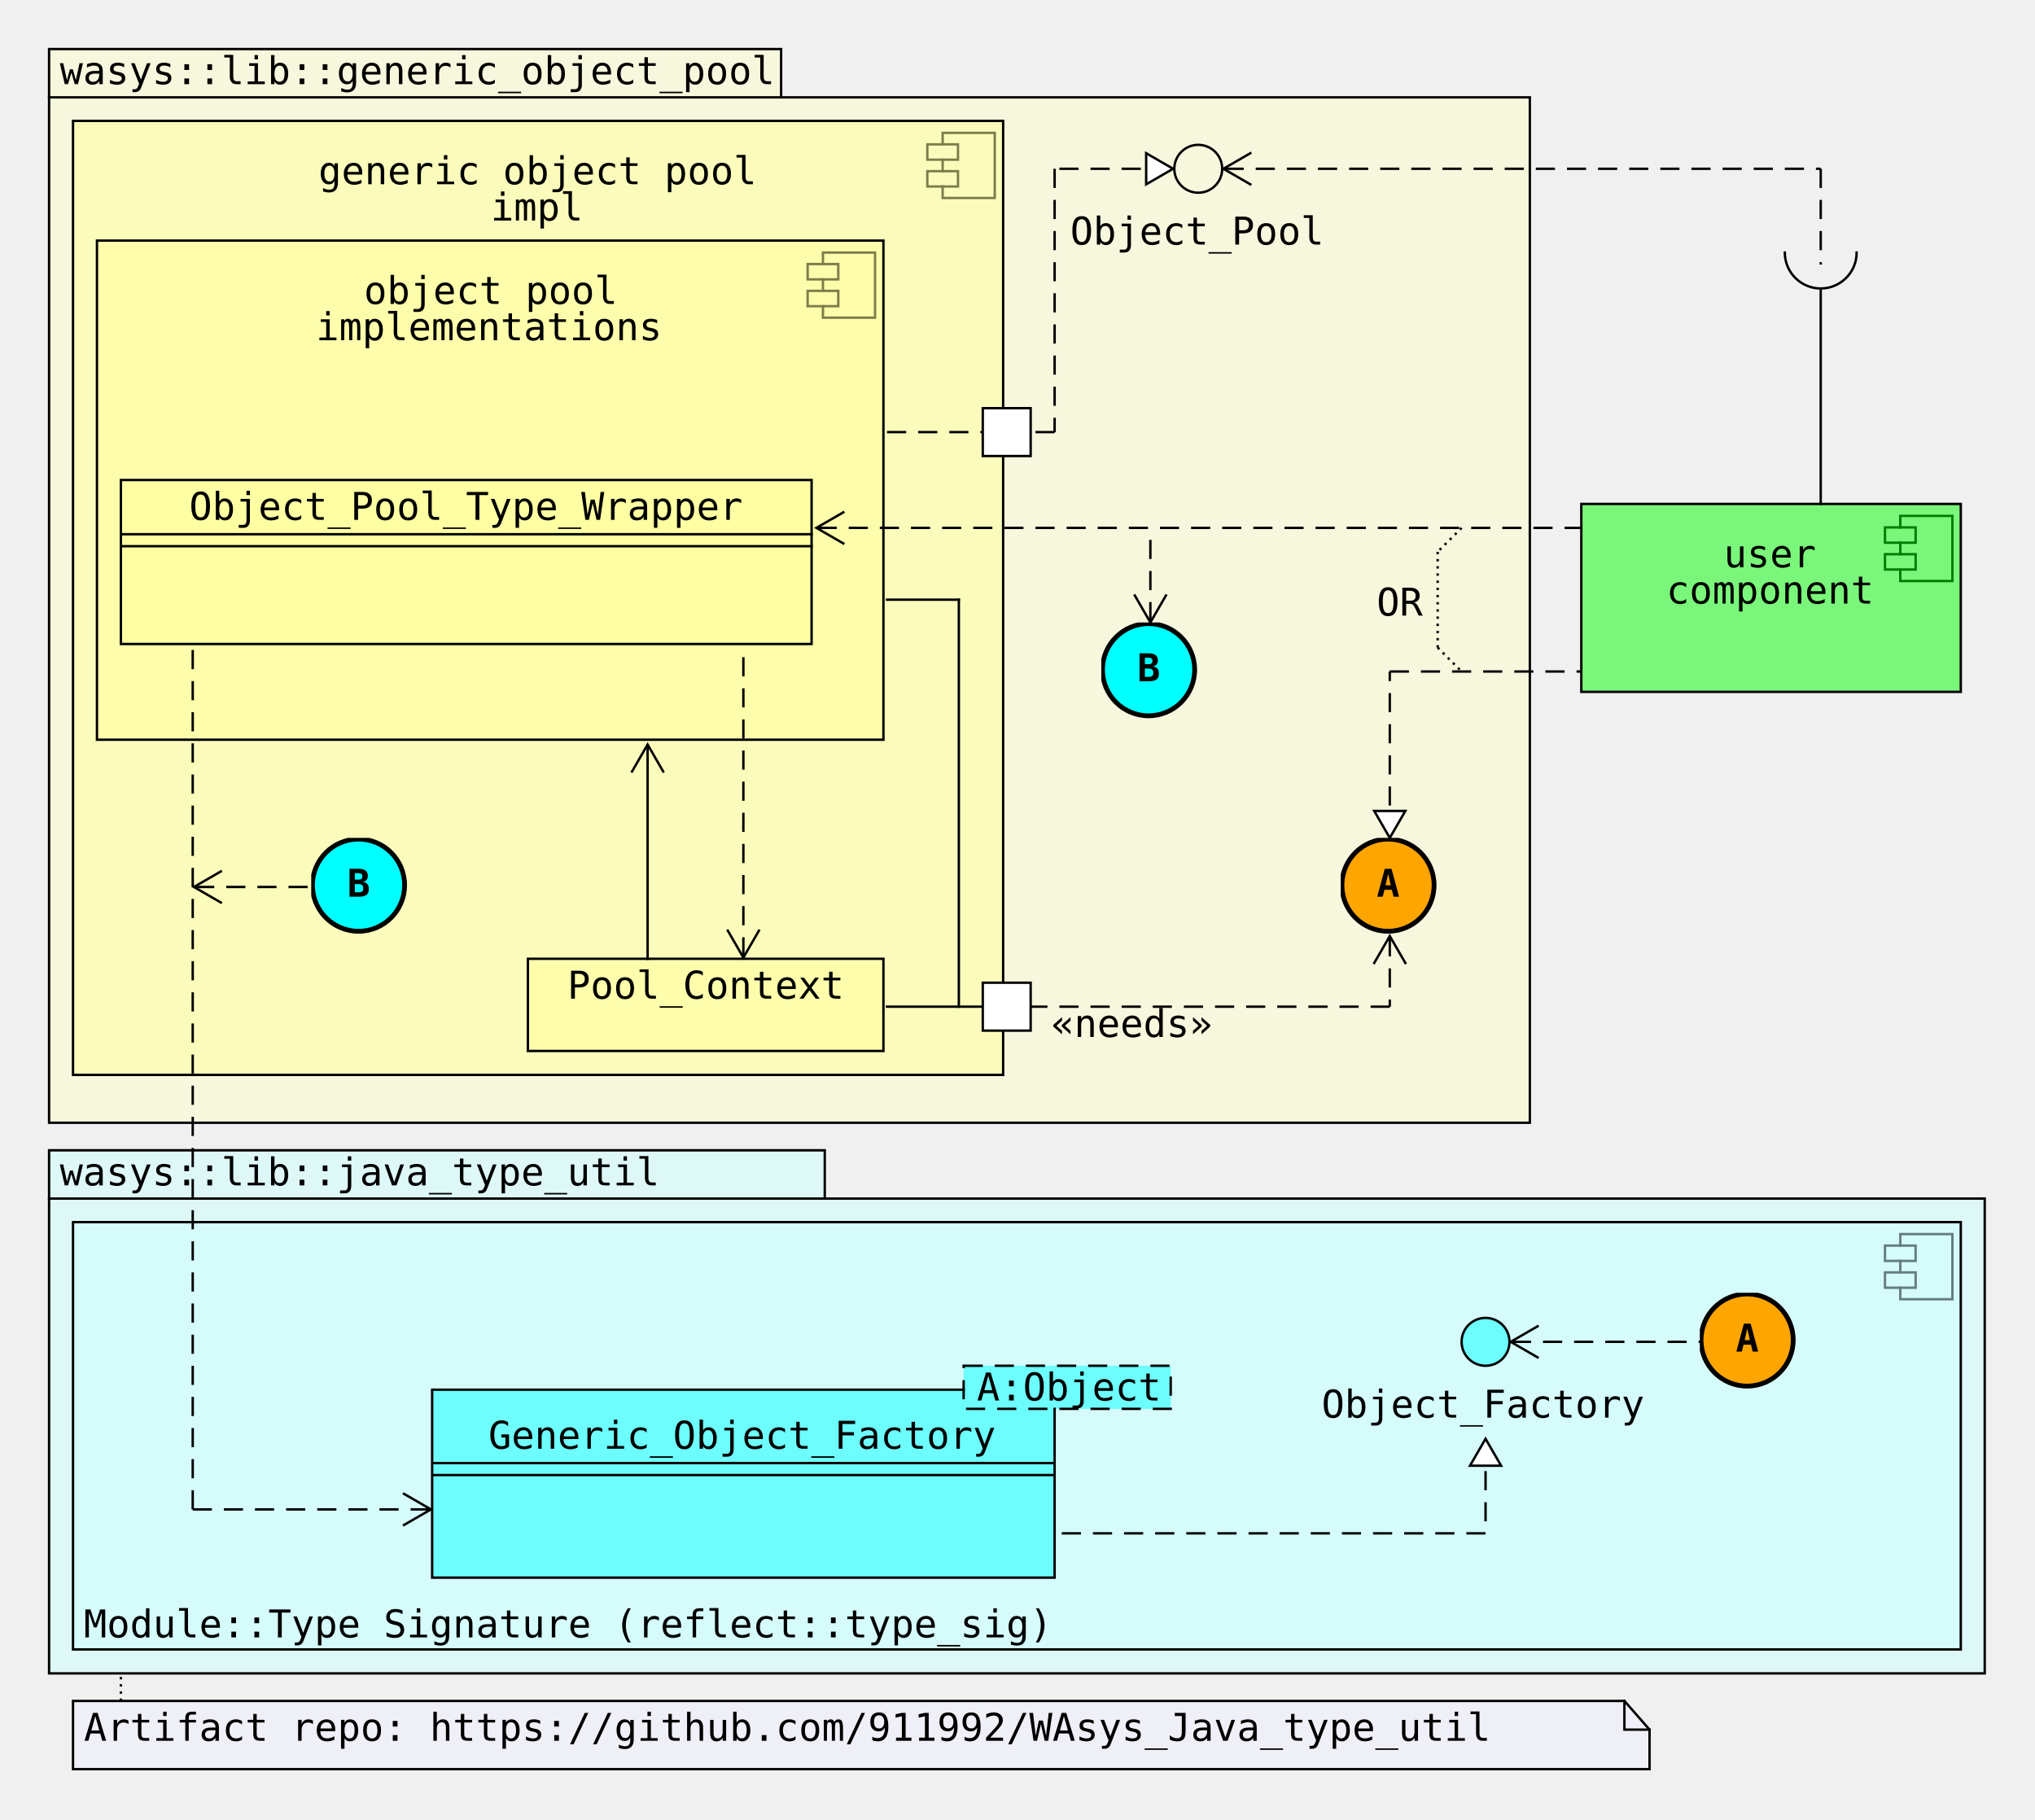
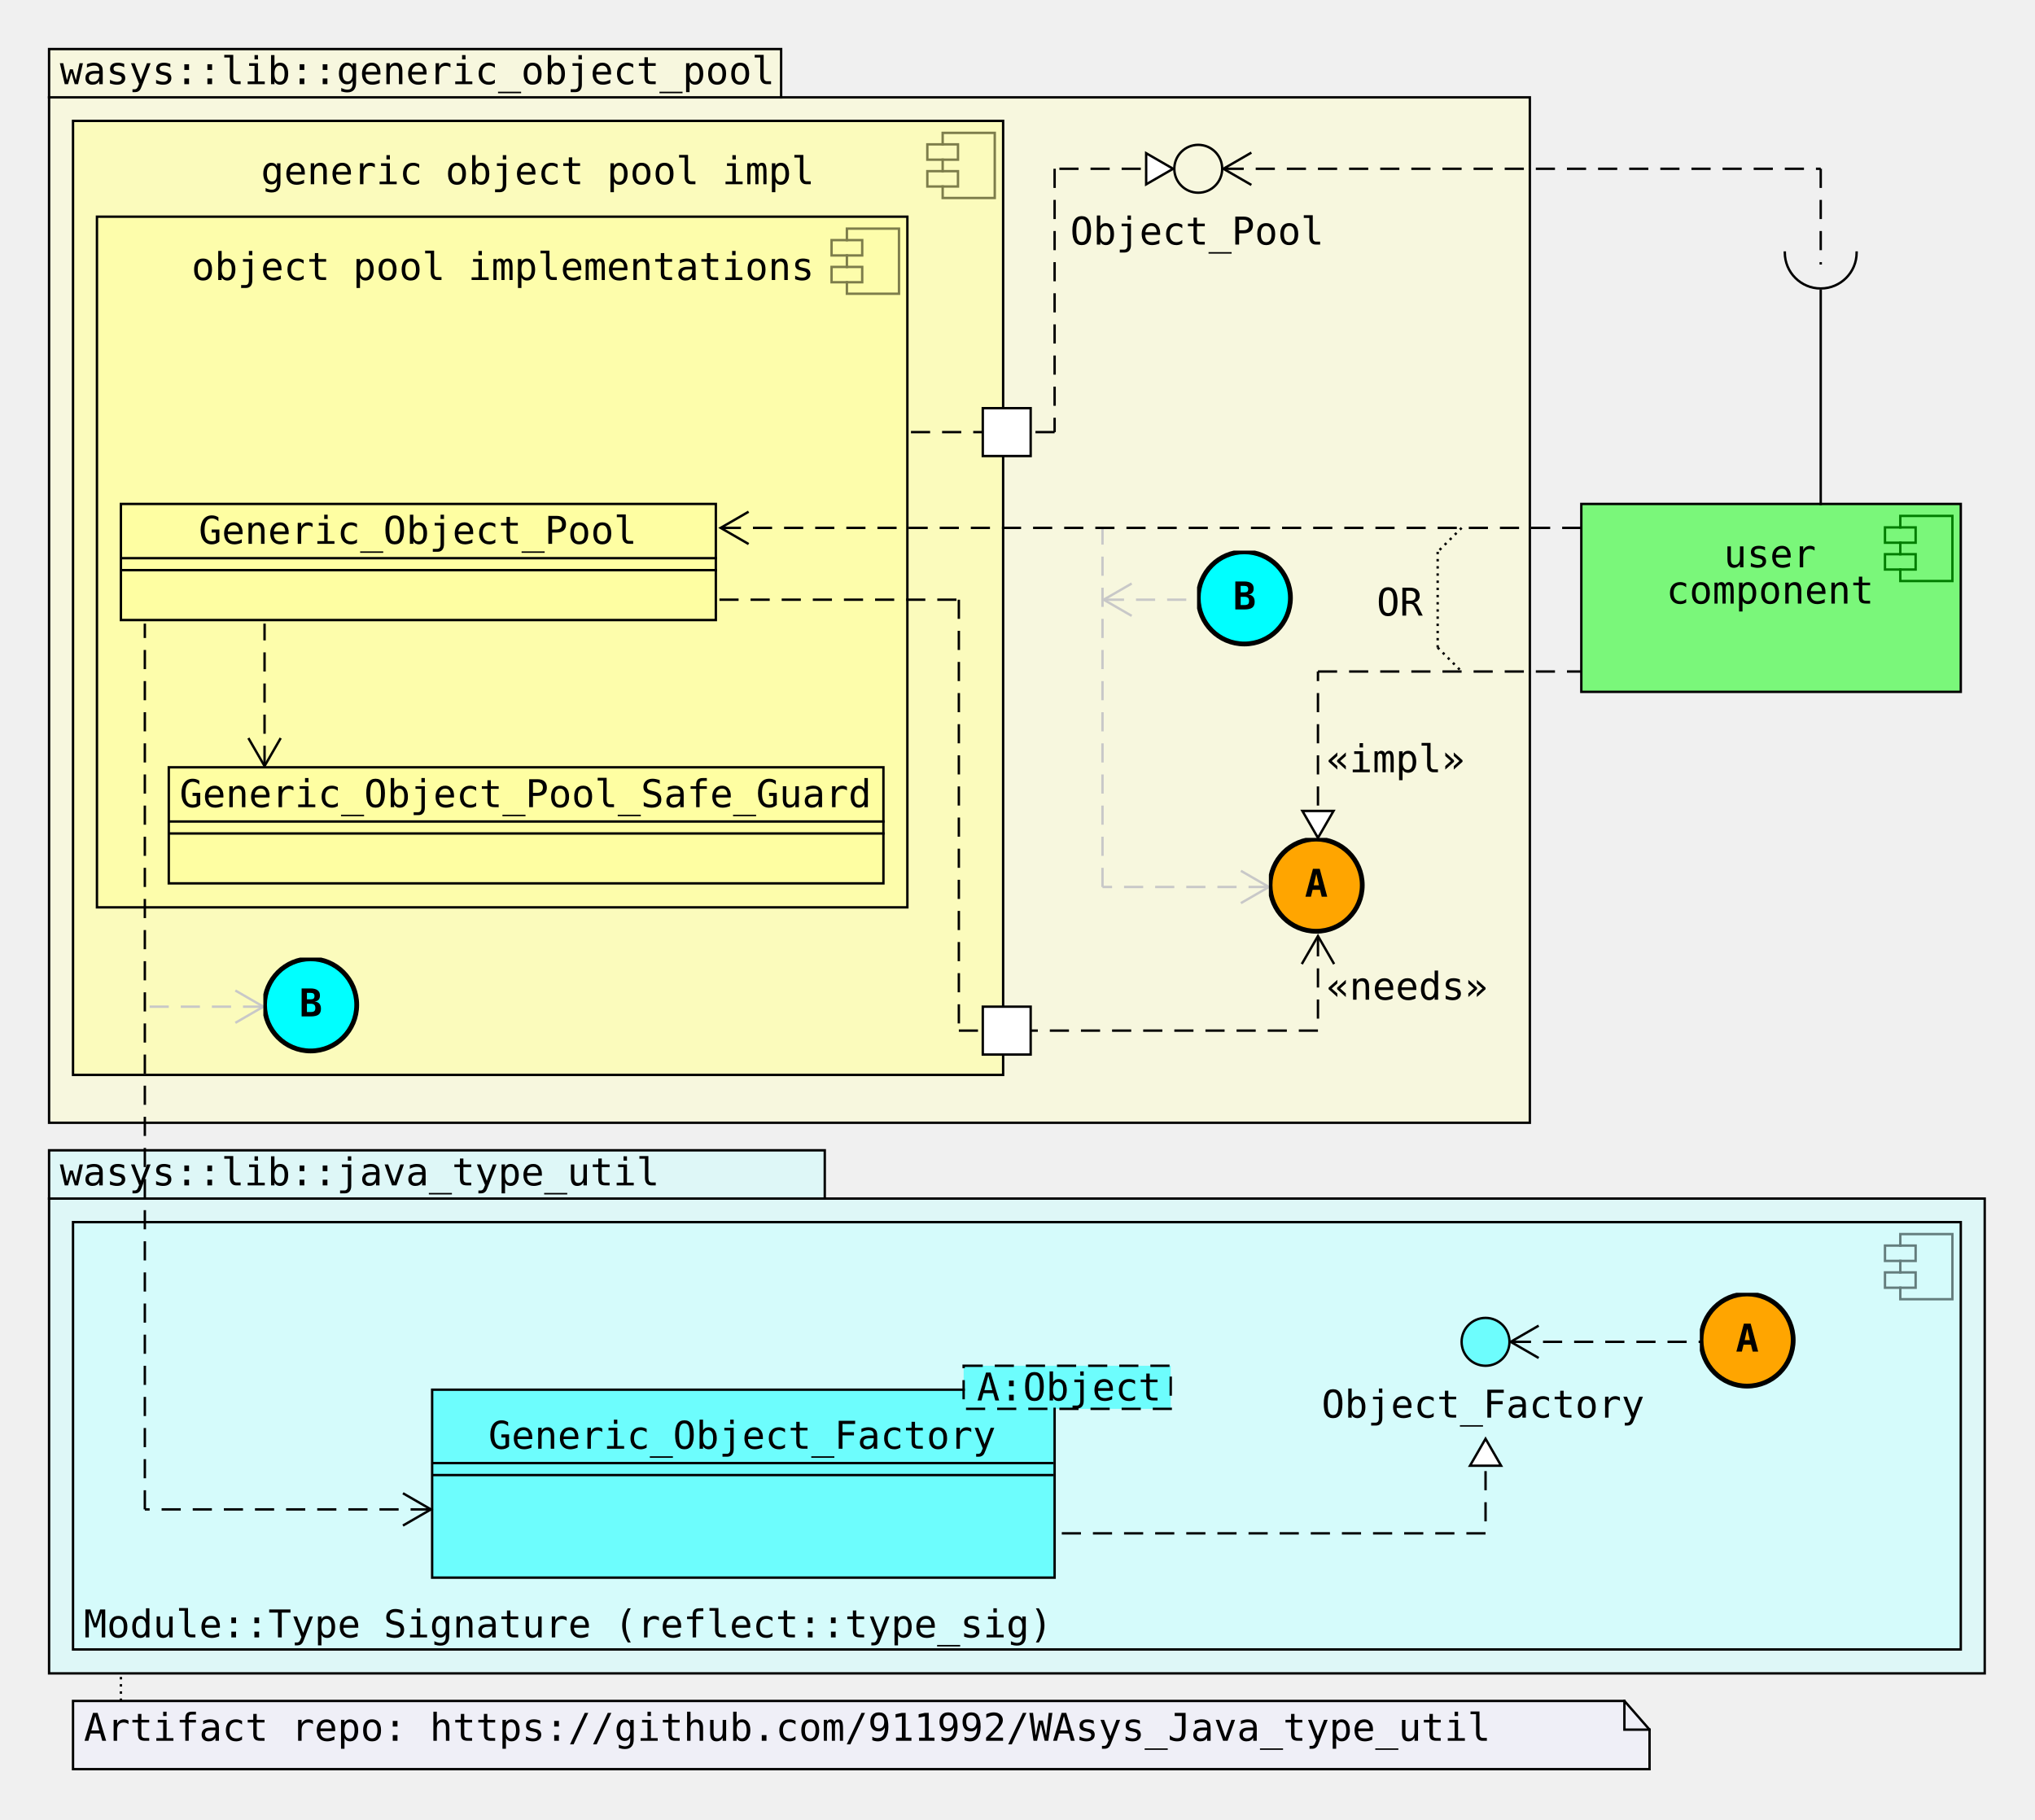
- <svg xmlns="http://www.w3.org/2000/svg" fill-opacity="1" color-rendering="auto" color-interpolation="auto" text-rendering="auto" stroke="black" stroke-linecap="square" width="850" stroke-miterlimit="10" shape-rendering="auto" stroke-opacity="1" fill="black" stroke-dasharray="none" font-weight="normal" stroke-width="1" viewBox="480 100 850 760" height="760" font-family="'Dialog'" font-style="normal" stroke-linejoin="miter" font-size="12px" stroke-dashoffset="0" image-rendering="auto">
+ <svg xmlns="http://www.w3.org/2000/svg" fill-opacity="1" color-rendering="auto" color-interpolation="auto" text-rendering="auto" stroke="black" stroke-linecap="square" width="850" stroke-miterlimit="10" shape-rendering="auto" stroke-opacity="1" fill="black" stroke-dasharray="none" font-weight="normal" stroke-width="1" viewBox="440 70 850 760" height="760" font-family="'Dialog'" font-style="normal" stroke-linejoin="miter" font-size="12px" stroke-dashoffset="0" image-rendering="auto">
  <defs id="genericDefs" />
  <g>
    <defs id="defs1">
      <clipPath clipPathUnits="userSpaceOnUse" id="clipPath1">
        <path d="M0 0 L2147483647 0 L2147483647 2147483647 L0 2147483647 L0 0 Z" />
      </clipPath>
      <clipPath clipPathUnits="userSpaceOnUse" id="clipPath2">
        <path d="M0 0 L0 220 L810 220 L810 0 Z" />
      </clipPath>
      <clipPath clipPathUnits="userSpaceOnUse" id="clipPath3">
        <path d="M0 0 L0 450 L620 450 L620 0 Z" />
      </clipPath>
      <clipPath clipPathUnits="userSpaceOnUse" id="clipPath4">
        <path d="M0 0 L0 180 L790 180 L790 0 Z" />
      </clipPath>
      <clipPath clipPathUnits="userSpaceOnUse" id="clipPath5">
        <path d="M0 0 L0 400 L390 400 L390 0 Z" />
      </clipPath>
      <clipPath clipPathUnits="userSpaceOnUse" id="clipPath6">
        <path d="M0 0 L0 30 L660 30 L660 0 Z" />
      </clipPath>
      <clipPath clipPathUnits="userSpaceOnUse" id="clipPath7">
        <path d="M0 0 L0 20 L40 20 L40 0 Z" />
      </clipPath>
      <clipPath clipPathUnits="userSpaceOnUse" id="clipPath8">
        <path d="M0 0 L0 70 L160 70 L160 0 Z" />
      </clipPath>
      <clipPath clipPathUnits="userSpaceOnUse" id="clipPath9">
        <path d="M0 0 L0 90 L310 90 L310 0 Z" />
      </clipPath>
      <clipPath clipPathUnits="userSpaceOnUse" id="clipPath10">
-         <path d="M0 0 L0 210 L330 210 L330 0 Z" />
+         <path d="M0 0 L0 290 L340 290 L340 0 Z" />
      </clipPath>
      <clipPath clipPathUnits="userSpaceOnUse" id="clipPath11">
-         <path d="M0 0 L0 40 L150 40 L150 0 Z" />
+         <path d="M0 0 L0 80 L160 80 L160 0 Z" />
      </clipPath>
      <clipPath clipPathUnits="userSpaceOnUse" id="clipPath12">
-         <path d="M0 0 L0 80 L160 80 L160 0 Z" />
+         <path d="M0 0 L0 80 L120 80 L120 0 Z" />
      </clipPath>
      <clipPath clipPathUnits="userSpaceOnUse" id="clipPath13">
-         <path d="M0 0 L0 80 L120 80 L120 0 Z" />
+         <path d="M0 0 L0 180 L100 180 L100 0 Z" />
      </clipPath>
      <clipPath clipPathUnits="userSpaceOnUse" id="clipPath14">
-         <path d="M0 0 L0 160 L30 160 L30 0 Z" />
+         <path d="M0 0 L0 70 L220 70 L220 0 Z" />
      </clipPath>
      <clipPath clipPathUnits="userSpaceOnUse" id="clipPath15">
+         <path d="M0 0 L0 210 L150 210 L150 0 Z" />
+       </clipPath>
+       <clipPath clipPathUnits="userSpaceOnUse" id="clipPath16">
+         <path d="M0 0 L0 90 L30 90 L30 0 Z" />
+       </clipPath>
+       <clipPath clipPathUnits="userSpaceOnUse" id="clipPath17">
        <path d="M0 0 L0 30 L80 30 L80 0 Z" />
      </clipPath>
-       <clipPath clipPathUnits="userSpaceOnUse" id="clipPath16">
-         <path d="M0 0 L0 70 L30 70 L30 0 Z" />
-       </clipPath>
-       <clipPath clipPathUnits="userSpaceOnUse" id="clipPath17">
+       <clipPath clipPathUnits="userSpaceOnUse" id="clipPath18">
+         <path d="M0 0 L0 30 L70 30 L70 0 Z" />
+       </clipPath>
+       <clipPath clipPathUnits="userSpaceOnUse" id="clipPath19">
        <path d="M0 0 L0 40 L40 40 L40 0 Z" />
      </clipPath>
-       <clipPath clipPathUnits="userSpaceOnUse" id="clipPath18">
-         <path d="M0 0 L0 200 L60 200 L60 0 Z" />
-       </clipPath>
-       <clipPath clipPathUnits="userSpaceOnUse" id="clipPath19">
+       <clipPath clipPathUnits="userSpaceOnUse" id="clipPath20">
        <path d="M0 0 L0 40 L30 40 L30 0 Z" />
      </clipPath>
-       <clipPath clipPathUnits="userSpaceOnUse" id="clipPath20">
+       <clipPath clipPathUnits="userSpaceOnUse" id="clipPath21">
        <path d="M0 0 L0 90 L40 90 L40 0 Z" />
      </clipPath>
-       <clipPath clipPathUnits="userSpaceOnUse" id="clipPath21">
-         <path d="M0 0 L0 30 L350 30 L350 0 Z" />
-       </clipPath>
      <clipPath clipPathUnits="userSpaceOnUse" id="clipPath22">
-         <path d="M0 0 L0 100 L110 100 L110 0 Z" />
+         <path d="M0 0 L0 30 L390 30 L390 0 Z" />
      </clipPath>
      <clipPath clipPathUnits="userSpaceOnUse" id="clipPath23">
-         <path d="M0 0 L0 390 L130 390 L130 0 Z" />
+         <path d="M0 0 L0 100 L140 100 L140 0 Z" />
      </clipPath>
      <clipPath clipPathUnits="userSpaceOnUse" id="clipPath24">
+         <path d="M0 0 L0 400 L150 400 L150 0 Z" />
+       </clipPath>
+       <clipPath clipPathUnits="userSpaceOnUse" id="clipPath25">
        <path d="M0 0 L0 30 L110 30 L110 0 Z" />
      </clipPath>
-       <clipPath clipPathUnits="userSpaceOnUse" id="clipPath25">
+       <clipPath clipPathUnits="userSpaceOnUse" id="clipPath26">
        <path d="M0 0 L0 70 L210 70 L210 0 Z" />
      </clipPath>
-       <clipPath clipPathUnits="userSpaceOnUse" id="clipPath26">
-         <path d="M0 0 L0 30 L70 30 L70 0 Z" />
-       </clipPath>
      <clipPath clipPathUnits="userSpaceOnUse" id="clipPath27">
-         <path d="M0 0 L0 120 L30 120 L30 0 Z" />
+         <path d="M0 0 L0 30 L60 30 L60 0 Z" />
      </clipPath>
      <clipPath clipPathUnits="userSpaceOnUse" id="clipPath28">
        <path d="M0 0 L0 70 L280 70 L280 0 Z" />
      </clipPath>
      <clipPath clipPathUnits="userSpaceOnUse" id="clipPath29">
        <path d="M0 0 L0 140 L100 140 L100 0 Z" />
      </clipPath>
      <clipPath clipPathUnits="userSpaceOnUse" id="clipPath30">
        <path d="M0 0 L0 130 L50 130 L50 0 Z" />
      </clipPath>
      <clipPath clipPathUnits="userSpaceOnUse" id="clipPath31">
-         <path d="M0 0 L0 70 L190 70 L190 0 Z" />
+         <path d="M0 0 L0 50 L300 50 L300 0 Z" />
      </clipPath>
      <clipPath clipPathUnits="userSpaceOnUse" id="clipPath32">
-         <path d="M0 0 L0 70 L290 70 L290 0 Z" />
+         <path d="M0 0 L0 50 L250 50 L250 0 Z" />
      </clipPath>
    </defs>
-     <g fill="rgb(204,255,255)" fill-opacity="0.49" transform="translate(500,580)" stroke-opacity="0.49" stroke="rgb(204,255,255)">
+     <g fill="rgb(204,255,255)" fill-opacity="0.49" transform="translate(460,550)" stroke-opacity="0.49" stroke="rgb(204,255,255)">
      <path d="M0.5 0.5 L324.5 0.5 L324.5 20.656 L809 20.656 L809 219 L0.5 219 Z" stroke="none" clip-path="url(#clipPath2)" />
    </g>
-     <g transform="translate(500,580)">
+     <g transform="translate(460,550)">
      <path fill="none" d="M0.5 0.5 L324.5 0.5 L324.5 20.656 L809 20.656 L809 219 L0.5 219 Z" clip-path="url(#clipPath2)" />
      <path fill="none" d="M0.5 20.656 L324.5 20.656" clip-path="url(#clipPath2)" />
      <text x="5" font-size="16px" y="15.156" clip-path="url(#clipPath2)" font-family="monospace" stroke="none" xml:space="preserve">wasys::lib::java_type_util</text>
    </g>
-     <g fill="rgb(255,255,204)" fill-opacity="0.49" transform="translate(500,120)" stroke-opacity="0.49" stroke="rgb(255,255,204)">
+     <g fill="rgb(255,255,204)" fill-opacity="0.49" transform="translate(460,90)" stroke-opacity="0.49" stroke="rgb(255,255,204)">
      <path d="M0.5 0.5 L306.266 0.5 L306.266 20.656 L619 20.656 L619 449 L0.5 449 Z" stroke="none" clip-path="url(#clipPath3)" />
    </g>
-     <g transform="translate(500,120)">
+     <g transform="translate(460,90)">
      <path fill="none" d="M0.5 0.5 L306.266 0.5 L306.266 20.656 L619 20.656 L619 449 L0.5 449 Z" clip-path="url(#clipPath3)" />
      <path fill="none" d="M0.5 20.656 L306.266 20.656" clip-path="url(#clipPath3)" />
      <text x="5" font-size="16px" y="15.156" clip-path="url(#clipPath3)" font-family="monospace" stroke="none" xml:space="preserve">wasys::lib::generic_object_pool</text>
    </g>
-     <g fill="rgb(255,255,255)" fill-opacity="0" transform="translate(510,610)" stroke-opacity="0" stroke="rgb(255,255,255)">
+     <g fill="rgb(255,255,255)" fill-opacity="0" transform="translate(470,580)" stroke-opacity="0" stroke="rgb(255,255,255)">
      <rect x="757.34" width="12.8" height="6.4" y="10.3" clip-path="url(#clipPath4)" stroke="none" />
    </g>
-     <g transform="translate(510,610)">
+     <g transform="translate(470,580)">
      <rect fill="none" x="757.34" width="12.8" height="6.4" y="10.3" clip-path="url(#clipPath4)" />
    </g>
-     <g fill="rgb(255,255,255)" fill-opacity="0" transform="translate(510,610)" stroke-opacity="0" stroke="rgb(255,255,255)">
+     <g fill="rgb(255,255,255)" fill-opacity="0" transform="translate(470,580)" stroke-opacity="0" stroke="rgb(255,255,255)">
      <rect x="757.34" width="12.8" height="6.4" y="21.5" clip-path="url(#clipPath4)" stroke="none" />
    </g>
-     <g transform="translate(510,610)">
+     <g transform="translate(470,580)">
      <rect fill="none" x="757.34" width="12.8" height="6.4" y="21.5" clip-path="url(#clipPath4)" />
      <path fill="none" d="M763.74 16.7 L763.74 21.5" clip-path="url(#clipPath4)" />
      <path fill="none" d="M763.74 10.3 L763.74 5.5 L785.5 5.5 L785.5 32.7 L763.74 32.7 L763.74 27.9" clip-path="url(#clipPath4)" />
    </g>
-     <g fill="rgb(204,255,255)" fill-opacity="0.49" transform="translate(510,610)" stroke-opacity="0.49" stroke="rgb(204,255,255)">
+     <g fill="rgb(204,255,255)" fill-opacity="0.49" transform="translate(470,580)" stroke-opacity="0.49" stroke="rgb(204,255,255)">
      <rect x="0.5" width="788.5" height="178.5" y="0.5" clip-path="url(#clipPath4)" stroke="none" />
    </g>
-     <g transform="translate(510,610)">
+     <g transform="translate(470,580)">
      <rect fill="none" x="0.5" width="788.5" height="178.5" y="0.5" clip-path="url(#clipPath4)" />
      <text x="5" font-size="16px" y="173.961" clip-path="url(#clipPath4)" font-family="monospace" stroke="none" xml:space="preserve">Module::Type Signature (reflect::type_sig)</text>
    </g>
-     <g fill="rgb(255,255,255)" fill-opacity="0" transform="translate(510,150)" stroke-opacity="0" stroke="rgb(255,255,255)">
+     <g fill="rgb(255,255,255)" fill-opacity="0" transform="translate(470,120)" stroke-opacity="0" stroke="rgb(255,255,255)">
      <rect x="357.34" width="12.8" height="6.4" y="10.3" clip-path="url(#clipPath5)" stroke="none" />
    </g>
-     <g transform="translate(510,150)">
+     <g transform="translate(470,120)">
      <rect fill="none" x="357.34" width="12.8" height="6.4" y="10.3" clip-path="url(#clipPath5)" />
    </g>
-     <g fill="rgb(255,255,255)" fill-opacity="0" transform="translate(510,150)" stroke-opacity="0" stroke="rgb(255,255,255)">
+     <g fill="rgb(255,255,255)" fill-opacity="0" transform="translate(470,120)" stroke-opacity="0" stroke="rgb(255,255,255)">
      <rect x="357.34" width="12.8" height="6.4" y="21.5" clip-path="url(#clipPath5)" stroke="none" />
    </g>
-     <g transform="translate(510,150)">
+     <g transform="translate(470,120)">
      <rect fill="none" x="357.34" width="12.8" height="6.4" y="21.5" clip-path="url(#clipPath5)" />
      <path fill="none" d="M363.74 16.7 L363.74 21.5" clip-path="url(#clipPath5)" />
      <path fill="none" d="M363.74 10.3 L363.74 5.5 L385.5 5.5 L385.5 32.7 L363.74 32.7 L363.74 27.9" clip-path="url(#clipPath5)" />
    </g>
-     <g fill="rgb(255,255,153)" fill-opacity="0.49" transform="translate(510,150)" stroke-opacity="0.49" stroke="rgb(255,255,153)">
+     <g fill="rgb(255,255,153)" fill-opacity="0.49" transform="translate(470,120)" stroke-opacity="0.49" stroke="rgb(255,255,153)">
      <rect x="0.5" width="388.5" height="398.5" y="0.5" clip-path="url(#clipPath5)" stroke="none" />
    </g>
-     <g transform="translate(510,150)">
+     <g transform="translate(470,120)">
      <rect fill="none" x="0.5" width="388.5" height="398.5" y="0.5" clip-path="url(#clipPath5)" />
-       <text x="103" font-size="16px" y="26.956" clip-path="url(#clipPath5)" font-family="monospace" stroke="none" xml:space="preserve">generic object pool</text>
-       <text x="175" font-size="16px" y="42.112" clip-path="url(#clipPath5)" font-family="monospace" stroke="none" xml:space="preserve">impl</text>
-     </g>
-     <g fill="rgb(238,238,255)" fill-opacity="0.49" transform="translate(510,810)" stroke-opacity="0.49" stroke="rgb(238,238,255)">
+       <text x="79" font-size="16px" y="26.956" clip-path="url(#clipPath5)" font-family="monospace" stroke="none" xml:space="preserve">generic object pool impl</text>
+     </g>
+     <g fill="rgb(238,238,255)" fill-opacity="0.49" transform="translate(470,780)" stroke-opacity="0.49" stroke="rgb(238,238,255)">
      <path d="M0.5 0.5 L648.5 0.5 L659 12.5 L659 29 L0.5 29 Z" stroke="none" clip-path="url(#clipPath6)" />
    </g>
-     <g transform="translate(510,810)">
+     <g transform="translate(470,780)">
      <path fill="none" d="M0.5 0.5 L648.5 0.5 L659 12.5 L659 29 L0.5 29 Z" clip-path="url(#clipPath6)" />
      <path fill="none" d="M648.5 0.5 L648.5 12.5 L659 12.5" clip-path="url(#clipPath6)" />
      <text x="5" font-size="16px" y="17.156" clip-path="url(#clipPath6)" font-family="monospace" stroke="none" xml:space="preserve">Artifact repo: https://github.com/911992/WAsys_Java_type_util</text>
    </g>
-     <g font-family="monospace" font-size="16px" transform="translate(1050,340)">
+     <g font-family="monospace" font-size="16px" transform="translate(1010,310)">
      <text x="5" xml:space="preserve" y="17.156" clip-path="url(#clipPath7)" stroke="none">OR</text>
    </g>
-     <g fill="rgb(0,255,255)" fill-opacity="0.49" transform="translate(1020,640)" stroke-opacity="0.49" stroke="rgb(0,255,255)">
+     <g fill="rgb(0,255,255)" fill-opacity="0.49" transform="translate(980,610)" stroke-opacity="0.49" stroke="rgb(0,255,255)">
      <circle r="10" clip-path="url(#clipPath8)" cx="80.5" cy="20.5" stroke="none" />
    </g>
-     <g transform="translate(1020,640)">
+     <g transform="translate(980,610)">
      <circle fill="none" r="10" clip-path="url(#clipPath8)" cx="80.5" cy="20.5" />
      <text x="12" font-size="16px" y="52.156" clip-path="url(#clipPath8)" font-family="monospace" stroke="none" xml:space="preserve">Object_Factory</text>
    </g>
-     <g fill="rgb(0,255,255)" fill-opacity="0.49" transform="translate(660,670)" stroke-opacity="0.49" stroke="rgb(0,255,255)">
+     <g fill="rgb(0,255,255)" fill-opacity="0.49" transform="translate(620,640)" stroke-opacity="0.49" stroke="rgb(0,255,255)">
      <path d="M0.5 10.5 L222.5 10.5 L222.5 0.5 L309 0.5 L309 18.5 L260.5 18.5 L260.5 89 L0.5 89 Z" stroke="none" clip-path="url(#clipPath9)" />
    </g>
-     <g fill="rgb(255,255,255)" fill-opacity="0" transform="translate(660,670)" stroke-opacity="0" stroke="rgb(255,255,255)">
+     <g fill="rgb(255,255,255)" fill-opacity="0" transform="translate(620,640)" stroke-opacity="0" stroke="rgb(255,255,255)">
      <path fill="none" d="M0.5 10.5 L222.5 10.5 L222.5 0.5 L309 0.5 L309 18.5 L260.5 18.5 L260.5 89 L0.5 89 Z" clip-path="url(#clipPath9)" />
      <rect x="222.5" width="86.5" height="18" y="0.5" clip-path="url(#clipPath9)" stroke="none" />
    </g>
-     <g stroke-dasharray="8,5" stroke-miterlimit="5" transform="translate(660,670)" stroke-linecap="butt">
+     <g stroke-dasharray="8,5" stroke-miterlimit="5" transform="translate(620,640)" stroke-linecap="butt">
      <rect fill="none" x="222.5" width="86.5" height="18" y="0.5" clip-path="url(#clipPath9)" />
      <path fill="none" stroke-miterlimit="10" stroke-dasharray="none" d="M222.5 10.5 L0.5 10.5 L0.5 89 L260.5 89 L260.5 18.5" clip-path="url(#clipPath9)" stroke-linecap="square" />
    </g>
-     <g font-family="monospace" font-size="16px" transform="translate(660,670)">
+     <g font-family="monospace" font-size="16px" transform="translate(620,640)">
      <text x="228" xml:space="preserve" y="15" clip-path="url(#clipPath9)" stroke="none">A:Object</text>
      <text x="24" xml:space="preserve" y="35.156" clip-path="url(#clipPath9)" stroke="none">Generic_Object_Factory</text>
      <path fill="none" d="M1 41.156 L259.5 41.156" clip-path="url(#clipPath9)" />
      <path fill="none" d="M1 46.156 L259.5 46.156" clip-path="url(#clipPath9)" />
    </g>
-     <g fill="rgb(255,255,255)" fill-opacity="0" transform="translate(520,200)" stroke-opacity="0" stroke="rgb(255,255,255)">
-       <rect x="297.34" width="12.8" height="6.4" y="10.3" clip-path="url(#clipPath10)" stroke="none" />
-     </g>
-     <g transform="translate(520,200)">
-       <rect fill="none" x="297.34" width="12.8" height="6.4" y="10.3" clip-path="url(#clipPath10)" />
-     </g>
-     <g fill="rgb(255,255,255)" fill-opacity="0" transform="translate(520,200)" stroke-opacity="0" stroke="rgb(255,255,255)">
-       <rect x="297.34" width="12.8" height="6.4" y="21.5" clip-path="url(#clipPath10)" stroke="none" />
-     </g>
-     <g transform="translate(520,200)">
-       <rect fill="none" x="297.34" width="12.8" height="6.4" y="21.5" clip-path="url(#clipPath10)" />
-       <path fill="none" d="M303.74 16.7 L303.74 21.5" clip-path="url(#clipPath10)" />
-       <path fill="none" d="M303.74 10.3 L303.74 5.5 L325.5 5.5 L325.5 32.7 L303.74 32.7 L303.74 27.9" clip-path="url(#clipPath10)" />
-     </g>
-     <g fill="rgb(255,255,153)" fill-opacity="0.49" transform="translate(520,200)" stroke-opacity="0.49" stroke="rgb(255,255,153)">
-       <rect x="0.5" width="328.5" height="208.5" y="0.5" clip-path="url(#clipPath10)" stroke="none" />
-     </g>
-     <g transform="translate(520,200)">
-       <rect fill="none" x="0.5" width="328.5" height="208.5" y="0.5" clip-path="url(#clipPath10)" />
-       <text x="112" font-size="16px" y="26.956" clip-path="url(#clipPath10)" font-family="monospace" stroke="none" xml:space="preserve">object pool</text>
-       <text x="92" font-size="16px" y="42.112" clip-path="url(#clipPath10)" font-family="monospace" stroke="none" xml:space="preserve">implementations</text>
-     </g>
-     <g fill="rgb(255,255,153)" fill-opacity="0.49" transform="translate(700,500)" stroke-opacity="0.49" stroke="rgb(255,255,153)">
-       <rect x="0.5" width="148.5" height="38.5" y="0.5" clip-path="url(#clipPath11)" stroke="none" />
-     </g>
-     <g transform="translate(700,500)">
-       <rect fill="none" x="0.5" width="148.5" height="38.5" y="0.5" clip-path="url(#clipPath11)" />
-       <text x="17" font-size="16px" y="17.156" clip-path="url(#clipPath11)" font-family="monospace" stroke="none" xml:space="preserve">Pool_Context</text>
-     </g>
-     <g fill="rgb(255,255,255)" fill-opacity="0" transform="translate(1140,310)" stroke-opacity="0" stroke="rgb(255,255,255)">
-       <rect x="127.34" width="12.8" height="6.4" y="10.3" clip-path="url(#clipPath12)" stroke="none" />
-     </g>
-     <g transform="translate(1140,310)">
-       <rect fill="none" x="127.34" width="12.8" height="6.4" y="10.3" clip-path="url(#clipPath12)" />
-     </g>
-     <g fill="rgb(255,255,255)" fill-opacity="0" transform="translate(1140,310)" stroke-opacity="0" stroke="rgb(255,255,255)">
-       <rect x="127.34" width="12.8" height="6.4" y="21.5" clip-path="url(#clipPath12)" stroke="none" />
-     </g>
-     <g transform="translate(1140,310)">
-       <rect fill="none" x="127.34" width="12.8" height="6.4" y="21.5" clip-path="url(#clipPath12)" />
-       <path fill="none" d="M133.74 16.7 L133.74 21.5" clip-path="url(#clipPath12)" />
-       <path fill="none" d="M133.74 10.3 L133.74 5.5 L155.5 5.5 L155.5 32.7 L133.74 32.7 L133.74 27.9" clip-path="url(#clipPath12)" />
-     </g>
-     <g fill="rgb(0,255,0)" fill-opacity="0.49" transform="translate(1140,310)" stroke-opacity="0.49" stroke="rgb(0,255,0)">
-       <rect x="0.5" width="158.5" height="78.5" y="0.5" clip-path="url(#clipPath12)" stroke="none" />
-     </g>
-     <g transform="translate(1140,310)">
-       <rect fill="none" x="0.5" width="158.5" height="78.5" y="0.5" clip-path="url(#clipPath12)" />
-       <text x="60" font-size="16px" y="26.956" clip-path="url(#clipPath12)" font-family="monospace" stroke="none" xml:space="preserve">user</text>
-       <text x="36" font-size="16px" y="42.112" clip-path="url(#clipPath12)" font-family="monospace" stroke="none" xml:space="preserve">component</text>
-     </g>
-     <g fill="rgb(255,255,255)" fill-opacity="0" transform="translate(920,150)" stroke-opacity="0" stroke="rgb(255,255,255)">
-       <circle r="10" clip-path="url(#clipPath13)" cx="60.5" cy="20.5" stroke="none" />
-     </g>
-     <g transform="translate(920,150)">
-       <circle fill="none" r="10" clip-path="url(#clipPath13)" cx="60.5" cy="20.5" />
-       <text x="7" font-size="16px" y="52.156" clip-path="url(#clipPath13)" font-family="monospace" stroke="none" xml:space="preserve">Object_Pool</text>
-     </g>
-     <g stroke-dasharray="8,5" stroke-miterlimit="5" transform="translate(780,360)" stroke-linecap="butt">
-       <path fill="none" d="M10.5 139.5 L10.5 10.5" clip-path="url(#clipPath14)" />
-       <path fill="none" stroke-miterlimit="10" stroke-dasharray="none" d="M17 128.742 L10.5 140 L4 128.742" clip-path="url(#clipPath14)" stroke-linecap="square" />
-     </g>
-     <g stroke-dasharray="8,5" stroke-miterlimit="5" transform="translate(550,460)" stroke-linecap="butt">
-       <path fill="none" d="M11.5 10.5 L60.5 10.5" clip-path="url(#clipPath15)" />
-       <path fill="none" stroke-miterlimit="10" stroke-dasharray="none" d="M22.258 17 L11 10.5 L22.258 4" clip-path="url(#clipPath15)" stroke-linecap="square" />
-     </g>
-     <g stroke-dasharray="8,5" stroke-miterlimit="5" transform="translate(950,310)" stroke-linecap="butt">
-       <path fill="none" d="M10.5 49.5 L10.5 10.5" clip-path="url(#clipPath16)" />
-       <path fill="none" stroke-miterlimit="10" stroke-dasharray="none" d="M17 38.742 L10.5 50 L4 38.742" clip-path="url(#clipPath16)" stroke-linecap="square" />
-     </g>
-     <g fill="aqua" transform="translate(610,450)" stroke="aqua">
-       <circle r="19.25" clip-path="url(#clipPath17)" cx="19.75" cy="19.75" stroke="none" />
-       <circle clip-path="url(#clipPath17)" fill="none" r="19.25" cx="19.75" cy="19.75" stroke="black" stroke-width="2" />
-     </g>
-     <g stroke-width="2" font-size="16px" font-weight="bold" font-family="monospace" transform="translate(610,450)">
-       <text x="15" xml:space="preserve" y="24.578" clip-path="url(#clipPath17)" stroke="none">B</text>
-     </g>
-     <g fill="aqua" transform="translate(940,360)" stroke="aqua">
-       <circle r="19.25" clip-path="url(#clipPath17)" cx="19.75" cy="19.75" stroke="none" />
-       <circle clip-path="url(#clipPath17)" fill="none" r="19.25" cx="19.75" cy="19.75" stroke="black" stroke-width="2" />
-     </g>
-     <g stroke-width="2" font-size="16px" font-weight="bold" font-family="monospace" transform="translate(940,360)">
-       <text x="15" xml:space="preserve" y="24.578" clip-path="url(#clipPath17)" stroke="none">B</text>
-     </g>
-     <g transform="translate(840,340)">
-       <path fill="none" d="M10.5 10.5 L40.5 10.5" clip-path="url(#clipPath18)" />
-       <path fill="none" d="M40.5 10.5 L40.5 180.5" clip-path="url(#clipPath18)" />
-     </g>
-     <g stroke-dasharray="1,2" stroke-miterlimit="5" transform="translate(520,790)" stroke-linecap="butt">
-       <path fill="none" d="M10.5 20.5 L10.5 10.5" clip-path="url(#clipPath19)" />
-     </g>
-     <g stroke-dasharray="1,2" stroke-miterlimit="5" transform="translate(1070,310)" stroke-linecap="butt">
-       <path fill="none" d="M20.5 10.5 L10.5 20.5" clip-path="url(#clipPath20)" />
-       <path fill="none" d="M10.5 20.5 L10.5 60.5" clip-path="url(#clipPath20)" />
-       <path fill="none" d="M10.5 60.5 L20.5 70.5" clip-path="url(#clipPath20)" />
-     </g>
-     <g stroke-dasharray="8,5" stroke-miterlimit="5" transform="translate(810,310)" stroke-linecap="butt">
-       <path fill="none" d="M11.5 10.5 L330.5 10.5" clip-path="url(#clipPath21)" />
-       <path fill="none" stroke-miterlimit="10" stroke-dasharray="none" d="M22.258 17 L11 10.5 L22.258 4" clip-path="url(#clipPath21)" stroke-linecap="square" />
-     </g>
-     <g stroke-dasharray="8,5" stroke-miterlimit="5" transform="translate(1050,370)" stroke-linecap="butt">
-       <path fill="none" d="M10.5 79.5 L10.5 10.5" clip-path="url(#clipPath22)" />
-       <path fill="none" d="M10.5 10.5 L90.5 10.5" clip-path="url(#clipPath22)" />
-       <path fill="white" d="M17 68.742 L10.5 80 L4 68.742 Z" clip-path="url(#clipPath22)" stroke="none" />
-       <path fill="none" stroke-miterlimit="10" stroke-dasharray="none" d="M17 68.742 L10.5 80 L4 68.742 Z" clip-path="url(#clipPath22)" stroke-linecap="square" />
-     </g>
-     <g stroke-dasharray="8,5" stroke-miterlimit="5" transform="translate(550,360)" stroke-linecap="butt">
-       <path fill="none" d="M109.5 370.5 L10.5 370.5" clip-path="url(#clipPath23)" />
-       <path fill="none" d="M10.5 370.5 L10.5 10.5" clip-path="url(#clipPath23)" />
-       <path fill="none" stroke-miterlimit="10" stroke-dasharray="none" d="M98.742 364 L110 370.5 L98.742 377" clip-path="url(#clipPath23)" stroke-linecap="square" />
-     </g>
-     <g stroke-dasharray="8,5" stroke-miterlimit="5" transform="translate(1100,650)" stroke-linecap="butt">
-       <path fill="none" d="M11.5 10.5 L90.5 10.5" clip-path="url(#clipPath24)" />
-       <path fill="none" stroke-miterlimit="10" stroke-dasharray="none" d="M22.258 17 L11 10.5 L22.258 4" clip-path="url(#clipPath24)" stroke-linecap="square" />
-     </g>
-     <g fill="rgb(255,165,0)" transform="translate(1040,450)" stroke="rgb(255,165,0)">
-       <circle r="19.25" clip-path="url(#clipPath17)" cx="19.75" cy="19.75" stroke="none" />
-       <circle clip-path="url(#clipPath17)" fill="none" r="19.25" cx="19.75" cy="19.75" stroke="black" stroke-width="2" />
-     </g>
-     <g stroke-width="2" font-size="16px" font-weight="bold" font-family="monospace" transform="translate(1040,450)">
-       <text x="15" xml:space="preserve" y="24.578" clip-path="url(#clipPath17)" stroke="none">A</text>
-     </g>
-     <g fill="rgb(255,165,0)" transform="translate(1190,640)" stroke="rgb(255,165,0)">
-       <circle r="19.25" clip-path="url(#clipPath17)" cx="19.75" cy="19.75" stroke="none" />
-       <circle clip-path="url(#clipPath17)" fill="none" r="19.25" cx="19.75" cy="19.75" stroke="black" stroke-width="2" />
-     </g>
-     <g stroke-width="2" font-size="16px" font-weight="bold" font-family="monospace" transform="translate(1190,640)">
-       <text x="15" xml:space="preserve" y="24.578" clip-path="url(#clipPath17)" stroke="none">A</text>
-     </g>
-     <g stroke-dasharray="8,5" stroke-miterlimit="5" transform="translate(910,690)" stroke-linecap="butt">
-       <path fill="none" d="M190.5 11.5 L190.5 50.5" clip-path="url(#clipPath25)" />
-       <path fill="none" d="M190.5 50.5 L10.5 50.5" clip-path="url(#clipPath25)" />
-       <path fill="white" d="M184 22.258 L190.5 11 L197 22.258 Z" clip-path="url(#clipPath25)" stroke="none" />
-       <path fill="none" stroke-miterlimit="10" stroke-dasharray="none" d="M184 22.258 L190.5 11 L197 22.258 Z" clip-path="url(#clipPath25)" stroke-linecap="square" />
-     </g>
-     <g stroke-dasharray="8,5" stroke-miterlimit="5" transform="translate(840,270)" stroke-linecap="butt">
-       <path fill="none" d="M10.5 10.5 L50.5 10.5" clip-path="url(#clipPath26)" />
-     </g>
-     <g transform="translate(740,400)">
-       <path fill="none" d="M10.5 11.5 L10.5 100.5" clip-path="url(#clipPath27)" />
-       <path fill="none" d="M4 22.258 L10.5 11 L17 22.258" clip-path="url(#clipPath27)" />
-     </g>
-     <g transform="translate(840,510)">
-       <path fill="none" d="M10.5 10.5 L50.5 10.5" clip-path="url(#clipPath26)" />
-     </g>
-     <g stroke-dasharray="8,5" stroke-miterlimit="5" transform="translate(980,160)" stroke-linecap="butt">
+     <g fill="rgb(255,255,255)" fill-opacity="0" transform="translate(480,160)" stroke-opacity="0" stroke="rgb(255,255,255)">
+       <rect x="307.34" width="12.8" height="6.4" y="10.3" clip-path="url(#clipPath10)" stroke="none" />
+     </g>
+     <g transform="translate(480,160)">
+       <rect fill="none" x="307.34" width="12.8" height="6.4" y="10.3" clip-path="url(#clipPath10)" />
+     </g>
+     <g fill="rgb(255,255,255)" fill-opacity="0" transform="translate(480,160)" stroke-opacity="0" stroke="rgb(255,255,255)">
+       <rect x="307.34" width="12.8" height="6.4" y="21.5" clip-path="url(#clipPath10)" stroke="none" />
+     </g>
+     <g transform="translate(480,160)">
+       <rect fill="none" x="307.34" width="12.8" height="6.4" y="21.5" clip-path="url(#clipPath10)" />
+       <path fill="none" d="M313.74 16.7 L313.74 21.5" clip-path="url(#clipPath10)" />
+       <path fill="none" d="M313.74 10.3 L313.74 5.5 L335.5 5.5 L335.5 32.7 L313.74 32.7 L313.74 27.9" clip-path="url(#clipPath10)" />
+     </g>
+     <g fill="rgb(255,255,153)" fill-opacity="0.49" transform="translate(480,160)" stroke-opacity="0.49" stroke="rgb(255,255,153)">
+       <rect x="0.5" width="338.5" height="288.5" y="0.5" clip-path="url(#clipPath10)" stroke="none" />
+     </g>
+     <g transform="translate(480,160)">
+       <rect fill="none" x="0.5" width="338.5" height="288.5" y="0.5" clip-path="url(#clipPath10)" />
+       <text x="40" font-size="16px" y="26.956" clip-path="url(#clipPath10)" font-family="monospace" stroke="none" xml:space="preserve">object pool implementations</text>
+     </g>
+     <g fill="rgb(255,255,255)" fill-opacity="0" transform="translate(1100,280)" stroke-opacity="0" stroke="rgb(255,255,255)">
+       <rect x="127.34" width="12.8" height="6.4" y="10.3" clip-path="url(#clipPath11)" stroke="none" />
+     </g>
+     <g transform="translate(1100,280)">
+       <rect fill="none" x="127.34" width="12.8" height="6.4" y="10.3" clip-path="url(#clipPath11)" />
+     </g>
+     <g fill="rgb(255,255,255)" fill-opacity="0" transform="translate(1100,280)" stroke-opacity="0" stroke="rgb(255,255,255)">
+       <rect x="127.34" width="12.8" height="6.4" y="21.5" clip-path="url(#clipPath11)" stroke="none" />
+     </g>
+     <g transform="translate(1100,280)">
+       <rect fill="none" x="127.34" width="12.8" height="6.4" y="21.5" clip-path="url(#clipPath11)" />
+       <path fill="none" d="M133.74 16.7 L133.74 21.5" clip-path="url(#clipPath11)" />
+       <path fill="none" d="M133.74 10.3 L133.74 5.5 L155.5 5.5 L155.5 32.7 L133.74 32.7 L133.74 27.9" clip-path="url(#clipPath11)" />
+     </g>
+     <g fill="rgb(0,255,0)" fill-opacity="0.49" transform="translate(1100,280)" stroke-opacity="0.49" stroke="rgb(0,255,0)">
+       <rect x="0.5" width="158.5" height="78.5" y="0.5" clip-path="url(#clipPath11)" stroke="none" />
+     </g>
+     <g transform="translate(1100,280)">
+       <rect fill="none" x="0.5" width="158.5" height="78.5" y="0.5" clip-path="url(#clipPath11)" />
+       <text x="60" font-size="16px" y="26.956" clip-path="url(#clipPath11)" font-family="monospace" stroke="none" xml:space="preserve">user</text>
+       <text x="36" font-size="16px" y="42.112" clip-path="url(#clipPath11)" font-family="monospace" stroke="none" xml:space="preserve">component</text>
+     </g>
+     <g fill="rgb(255,255,255)" fill-opacity="0" transform="translate(880,120)" stroke-opacity="0" stroke="rgb(255,255,255)">
+       <circle r="10" clip-path="url(#clipPath12)" cx="60.5" cy="20.5" stroke="none" />
+     </g>
+     <g transform="translate(880,120)">
+       <circle fill="none" r="10" clip-path="url(#clipPath12)" cx="60.5" cy="20.5" />
+       <text x="7" font-size="16px" y="52.156" clip-path="url(#clipPath12)" font-family="monospace" stroke="none" xml:space="preserve">Object_Pool</text>
+     </g>
+     <g fill="rgb(200,200,200)" stroke-miterlimit="5" stroke-dasharray="8,5" transform="translate(890,280)" stroke-linecap="butt" stroke="rgb(200,200,200)">
+       <path fill="none" d="M79.5 160.5 L10.5 160.5" clip-path="url(#clipPath13)" />
+       <path fill="none" d="M10.5 160.5 L10.5 10.5" clip-path="url(#clipPath13)" />
+       <path fill="none" stroke-miterlimit="10" stroke-dasharray="none" d="M68.742 154 L80 160.5 L68.742 167" clip-path="url(#clipPath13)" stroke-linecap="square" />
+     </g>
+     <g stroke-dasharray="8,5" stroke-miterlimit="5" transform="translate(850,450)" stroke-linecap="butt">
+       <path fill="none" d="M140.5 11.5 L140.5 50.5" clip-path="url(#clipPath14)" />
+       <path fill="none" d="M140.5 50.5 L10.5 50.5" clip-path="url(#clipPath14)" />
+       <path fill="none" stroke-miterlimit="10" stroke-dasharray="none" d="M134 22.258 L140.5 11 L147 22.258" clip-path="url(#clipPath14)" stroke-linecap="square" />
+     </g>
+     <g font-family="monospace" font-size="16px" transform="translate(850,450)">
+       <text x="144" xml:space="preserve" y="37.578" clip-path="url(#clipPath14)" stroke="none">«needs»</text>
+     </g>
+     <g stroke-dasharray="8,5" stroke-miterlimit="5" transform="translate(730,310)" stroke-linecap="butt">
+       <path fill="none" d="M10.5 10.5 L110.5 10.5" clip-path="url(#clipPath15)" />
+       <path fill="none" d="M110.5 10.5 L110.5 190.5" clip-path="url(#clipPath15)" />
+       <path fill="none" d="M110.5 190.5 L129.5 190.5" clip-path="url(#clipPath15)" />
+       <rect x="120.5" y="180.5" clip-path="url(#clipPath15)" fill="white" width="20" height="20" stroke="none" />
+       <rect stroke-linecap="square" x="120.5" y="180.5" clip-path="url(#clipPath15)" fill="none" width="20" stroke-dasharray="none" height="20" stroke-miterlimit="10" />
+     </g>
+     <g stroke-dasharray="8,5" stroke-miterlimit="5" transform="translate(540,320)" stroke-linecap="butt">
+       <path fill="none" d="M10.5 69.5 L10.5 10.5" clip-path="url(#clipPath16)" />
+       <path fill="none" stroke-miterlimit="10" stroke-dasharray="none" d="M17 58.742 L10.5 70 L4 58.742" clip-path="url(#clipPath16)" stroke-linecap="square" />
+     </g>
+     <g fill="rgb(200,200,200)" stroke-miterlimit="5" stroke-dasharray="8,5" transform="translate(490,480)" stroke-linecap="butt" stroke="rgb(200,200,200)">
+       <path fill="none" d="M59.5 10.5 L10.5 10.5" clip-path="url(#clipPath17)" />
+       <path fill="none" stroke-miterlimit="10" stroke-dasharray="none" d="M48.742 4 L60 10.5 L48.742 17" clip-path="url(#clipPath17)" stroke-linecap="square" />
+     </g>
+     <g fill="rgb(200,200,200)" stroke-miterlimit="5" stroke-dasharray="8,5" transform="translate(890,310)" stroke-linecap="butt" stroke="rgb(200,200,200)">
+       <path fill="none" d="M11.5 10.5 L50.5 10.5" clip-path="url(#clipPath18)" />
+       <path fill="none" stroke-miterlimit="10" stroke-dasharray="none" d="M22.258 17 L11 10.5 L22.258 4" clip-path="url(#clipPath18)" stroke-linecap="square" />
+     </g>
+     <g fill="aqua" transform="translate(550,470)" stroke="aqua">
+       <circle r="19.25" clip-path="url(#clipPath19)" cx="19.75" cy="19.75" stroke="none" />
+       <circle clip-path="url(#clipPath19)" fill="none" r="19.25" cx="19.75" cy="19.75" stroke="black" stroke-width="2" />
+     </g>
+     <g stroke-width="2" font-size="16px" font-weight="bold" font-family="monospace" transform="translate(550,470)">
+       <text x="15" xml:space="preserve" y="24.578" clip-path="url(#clipPath19)" stroke="none">B</text>
+     </g>
+     <g fill="aqua" transform="translate(940,300)" stroke="aqua">
+       <circle r="19.25" clip-path="url(#clipPath19)" cx="19.75" cy="19.75" stroke="none" />
+       <circle clip-path="url(#clipPath19)" fill="none" r="19.25" cx="19.75" cy="19.75" stroke="black" stroke-width="2" />
+     </g>
+     <g stroke-width="2" font-size="16px" font-weight="bold" font-family="monospace" transform="translate(940,300)">
+       <text x="15" xml:space="preserve" y="24.578" clip-path="url(#clipPath19)" stroke="none">B</text>
+     </g>
+     <g stroke-dasharray="1,2" stroke-miterlimit="5" transform="translate(480,760)" stroke-linecap="butt">
+       <path fill="none" d="M10.5 20.5 L10.5 10.5" clip-path="url(#clipPath20)" />
+     </g>
+     <g stroke-dasharray="1,2" stroke-miterlimit="5" transform="translate(1030,280)" stroke-linecap="butt">
+       <path fill="none" d="M20.5 10.5 L10.5 20.5" clip-path="url(#clipPath21)" />
+       <path fill="none" d="M10.5 20.5 L10.5 60.5" clip-path="url(#clipPath21)" />
+       <path fill="none" d="M10.5 60.5 L20.5 70.5" clip-path="url(#clipPath21)" />
+     </g>
+     <g stroke-dasharray="8,5" stroke-miterlimit="5" transform="translate(730,280)" stroke-linecap="butt">
+       <path fill="none" d="M11.5 10.5 L370.5 10.5" clip-path="url(#clipPath22)" />
+       <path fill="none" stroke-miterlimit="10" stroke-dasharray="none" d="M22.258 17 L11 10.5 L22.258 4" clip-path="url(#clipPath22)" stroke-linecap="square" />
+     </g>
+     <g stroke-dasharray="8,5" stroke-miterlimit="5" transform="translate(980,340)" stroke-linecap="butt">
+       <path fill="none" d="M10.5 79.5 L10.5 10.5" clip-path="url(#clipPath23)" />
+       <path fill="none" d="M10.5 10.5 L120.5 10.5" clip-path="url(#clipPath23)" />
+       <path fill="white" d="M17 68.742 L10.5 80 L4 68.742 Z" clip-path="url(#clipPath23)" stroke="none" />
+       <path fill="none" stroke-miterlimit="10" stroke-dasharray="none" d="M17 68.742 L10.5 80 L4 68.742 Z" clip-path="url(#clipPath23)" stroke-linecap="square" />
+     </g>
+     <g font-family="monospace" font-size="16px" transform="translate(980,340)">
+       <text x="14" xml:space="preserve" y="52.578" clip-path="url(#clipPath23)" stroke="none">«impl»</text>
+     </g>
+     <g stroke-dasharray="8,5" stroke-miterlimit="5" transform="translate(490,320)" stroke-linecap="butt">
+       <path fill="none" d="M129.5 380.5 L10.5 380.5" clip-path="url(#clipPath24)" />
+       <path fill="none" d="M10.5 380.5 L10.5 10.5" clip-path="url(#clipPath24)" />
+       <path fill="none" stroke-miterlimit="10" stroke-dasharray="none" d="M118.742 374 L130 380.5 L118.742 387" clip-path="url(#clipPath24)" stroke-linecap="square" />
+     </g>
+     <g stroke-dasharray="8,5" stroke-miterlimit="5" transform="translate(1060,620)" stroke-linecap="butt">
+       <path fill="none" d="M11.5 10.5 L90.5 10.5" clip-path="url(#clipPath25)" />
+       <path fill="none" stroke-miterlimit="10" stroke-dasharray="none" d="M22.258 17 L11 10.5 L22.258 4" clip-path="url(#clipPath25)" stroke-linecap="square" />
+     </g>
+     <g fill="rgb(255,165,0)" transform="translate(970,420)" stroke="rgb(255,165,0)">
+       <circle r="19.25" clip-path="url(#clipPath19)" cx="19.75" cy="19.75" stroke="none" />
+       <circle clip-path="url(#clipPath19)" fill="none" r="19.25" cx="19.75" cy="19.75" stroke="black" stroke-width="2" />
+     </g>
+     <g stroke-width="2" font-size="16px" font-weight="bold" font-family="monospace" transform="translate(970,420)">
+       <text x="15" xml:space="preserve" y="24.578" clip-path="url(#clipPath19)" stroke="none">A</text>
+     </g>
+     <g fill="rgb(255,165,0)" transform="translate(1150,610)" stroke="rgb(255,165,0)">
+       <circle r="19.25" clip-path="url(#clipPath19)" cx="19.75" cy="19.75" stroke="none" />
+       <circle clip-path="url(#clipPath19)" fill="none" r="19.25" cx="19.75" cy="19.75" stroke="black" stroke-width="2" />
+     </g>
+     <g stroke-width="2" font-size="16px" font-weight="bold" font-family="monospace" transform="translate(1150,610)">
+       <text x="15" xml:space="preserve" y="24.578" clip-path="url(#clipPath19)" stroke="none">A</text>
+     </g>
+     <g stroke-dasharray="8,5" stroke-miterlimit="5" transform="translate(870,660)" stroke-linecap="butt">
+       <path fill="none" d="M190.5 11.5 L190.5 50.5" clip-path="url(#clipPath26)" />
+       <path fill="none" d="M190.5 50.5 L10.5 50.5" clip-path="url(#clipPath26)" />
+       <path fill="white" d="M184 22.258 L190.5 11 L197 22.258 Z" clip-path="url(#clipPath26)" stroke="none" />
+       <path fill="none" stroke-miterlimit="10" stroke-dasharray="none" d="M184 22.258 L190.5 11 L197 22.258 Z" clip-path="url(#clipPath26)" stroke-linecap="square" />
+     </g>
+     <g stroke-dasharray="8,5" stroke-miterlimit="5" transform="translate(810,240)" stroke-linecap="butt">
+       <path fill="none" d="M10.5 10.5 L40.5 10.5" clip-path="url(#clipPath27)" />
+     </g>
+     <g stroke-dasharray="8,5" stroke-miterlimit="5" transform="translate(940,130)" stroke-linecap="butt">
      <path fill="none" d="M11.5 10.5 L260.5 10.5" clip-path="url(#clipPath28)" />
      <path fill="none" d="M260.5 10.5 L260.5 50.5" clip-path="url(#clipPath28)" />
      <path fill="none" stroke-miterlimit="10" stroke-dasharray="none" d="M22.258 17 L11 10.5 L22.258 4" clip-path="url(#clipPath28)" stroke-linecap="square" />
    </g>
-     <g stroke-dasharray="8,5" stroke-miterlimit="5" transform="translate(890,160)" stroke-linecap="butt">
+     <g stroke-dasharray="8,5" stroke-miterlimit="5" transform="translate(850,130)" stroke-linecap="butt">
      <path fill="none" d="M79.5 10.5 L30.5 10.5" clip-path="url(#clipPath29)" />
      <path fill="none" d="M30.5 10.5 L30.5 120.5" clip-path="url(#clipPath29)" />
      <path fill="none" d="M30.5 120.5 L11.5 120.5" clip-path="url(#clipPath29)" />
      <path fill="white" d="M68.742 4 L80 10.5 L68.742 17 Z" clip-path="url(#clipPath29)" stroke="none" />
      <path fill="none" stroke-miterlimit="10" stroke-dasharray="none" d="M68.742 4 L80 10.5 L68.742 17 Z" clip-path="url(#clipPath29)" stroke-linecap="square" />
    </g>
-     <g fill="white" transform="translate(890,160)" stroke="white">
+     <g fill="white" transform="translate(850,130)" stroke="white">
      <rect x="0.5" width="20" height="20" y="110.5" clip-path="url(#clipPath29)" stroke="none" />
      <rect x="0.5" y="110.5" clip-path="url(#clipPath29)" fill="none" width="20" height="20" stroke="black" />
    </g>
-     <g transform="translate(1220,200)">
+     <g transform="translate(1180,170)">
      <path fill="none" d="M20.5 21.5 L20.5 110.5" clip-path="url(#clipPath30)" />
    </g>
-     <g fill="rgb(255,255,255)" fill-opacity="0" transform="translate(1220,200)" stroke-opacity="0" stroke="rgb(255,255,255)">
+     <g fill="rgb(255,255,255)" fill-opacity="0" transform="translate(1180,170)" stroke-opacity="0" stroke="rgb(255,255,255)">
      <path d="M5.5 5.5 A15 15 0 0 0 35.5 5.5" stroke="none" clip-path="url(#clipPath30)" />
    </g>
-     <g transform="translate(1220,200)">
+     <g transform="translate(1180,170)">
      <path fill="none" d="M5.5 5.5 A15 15 0 0 0 35.5 5.5" clip-path="url(#clipPath30)" />
    </g>
-     <g stroke-dasharray="8,5" stroke-miterlimit="5" transform="translate(890,480)" stroke-linecap="butt">
-       <path fill="none" d="M170.5 11.5 L170.5 40.5" clip-path="url(#clipPath31)" />
-       <path fill="none" d="M170.5 40.5 L11.5 40.5" clip-path="url(#clipPath31)" />
-       <path fill="none" stroke-miterlimit="10" stroke-dasharray="none" d="M164 22.258 L170.5 11 L177 22.258" clip-path="url(#clipPath31)" stroke-linecap="square" />
-     </g>
-     <g fill="white" transform="translate(890,480)" stroke="white">
-       <rect x="0.5" width="20" height="20" y="30.5" clip-path="url(#clipPath31)" stroke="none" />
-       <rect x="0.5" y="30.5" clip-path="url(#clipPath31)" fill="none" width="20" height="20" stroke="black" />
-     </g>
-     <g font-family="monospace" font-size="16px" transform="translate(890,480)">
-       <text x="29" xml:space="preserve" y="53.156" clip-path="url(#clipPath31)" stroke="none">«needs»</text>
-     </g>
-     <g fill="rgb(255,255,153)" fill-opacity="0.49" transform="translate(530,300)" stroke-opacity="0.49" stroke="rgb(255,255,153)">
-       <rect x="0.5" width="288.5" height="68.5" y="0.5" clip-path="url(#clipPath32)" stroke="none" />
-     </g>
-     <g transform="translate(530,300)">
-       <rect fill="none" x="0.5" width="288.5" height="68.5" y="0.5" clip-path="url(#clipPath32)" />
-       <text x="29" font-size="16px" y="17.156" clip-path="url(#clipPath32)" font-family="monospace" stroke="none" xml:space="preserve">Object_Pool_Type_Wrapper</text>
-       <path fill="none" d="M1 23.156 L289 23.156" clip-path="url(#clipPath32)" />
-       <path fill="none" d="M1 28.156 L289 28.156" clip-path="url(#clipPath32)" />
+     <g fill="rgb(255,255,153)" fill-opacity="0.49" transform="translate(510,390)" stroke-opacity="0.49" stroke="rgb(255,255,153)">
+       <rect x="0.5" width="298.5" height="48.5" y="0.5" clip-path="url(#clipPath31)" stroke="none" />
+     </g>
+     <g transform="translate(510,390)">
+       <rect fill="none" x="0.5" width="298.5" height="48.5" y="0.5" clip-path="url(#clipPath31)" />
+       <text x="5" font-size="16px" y="17.156" clip-path="url(#clipPath31)" font-family="monospace" stroke="none" xml:space="preserve">Generic_Object_Pool_Safe_Guard</text>
+       <path fill="none" d="M1 23.156 L299 23.156" clip-path="url(#clipPath31)" />
+       <path fill="none" d="M1 28.156 L299 28.156" clip-path="url(#clipPath31)" />
+     </g>
+     <g fill="rgb(255,255,153)" fill-opacity="0.49" transform="translate(490,280)" stroke-opacity="0.49" stroke="rgb(255,255,153)">
+       <rect x="0.5" width="248.5" height="48.5" y="0.5" clip-path="url(#clipPath32)" stroke="none" />
+     </g>
+     <g transform="translate(490,280)">
+       <rect fill="none" x="0.5" width="248.5" height="48.5" y="0.5" clip-path="url(#clipPath32)" />
+       <text x="33" font-size="16px" y="17.156" clip-path="url(#clipPath32)" font-family="monospace" stroke="none" xml:space="preserve">Generic_Object_Pool</text>
+       <path fill="none" d="M1 23.156 L249 23.156" clip-path="url(#clipPath32)" />
+       <path fill="none" d="M1 28.156 L249 28.156" clip-path="url(#clipPath32)" />
    </g>
  </g>
</svg>
